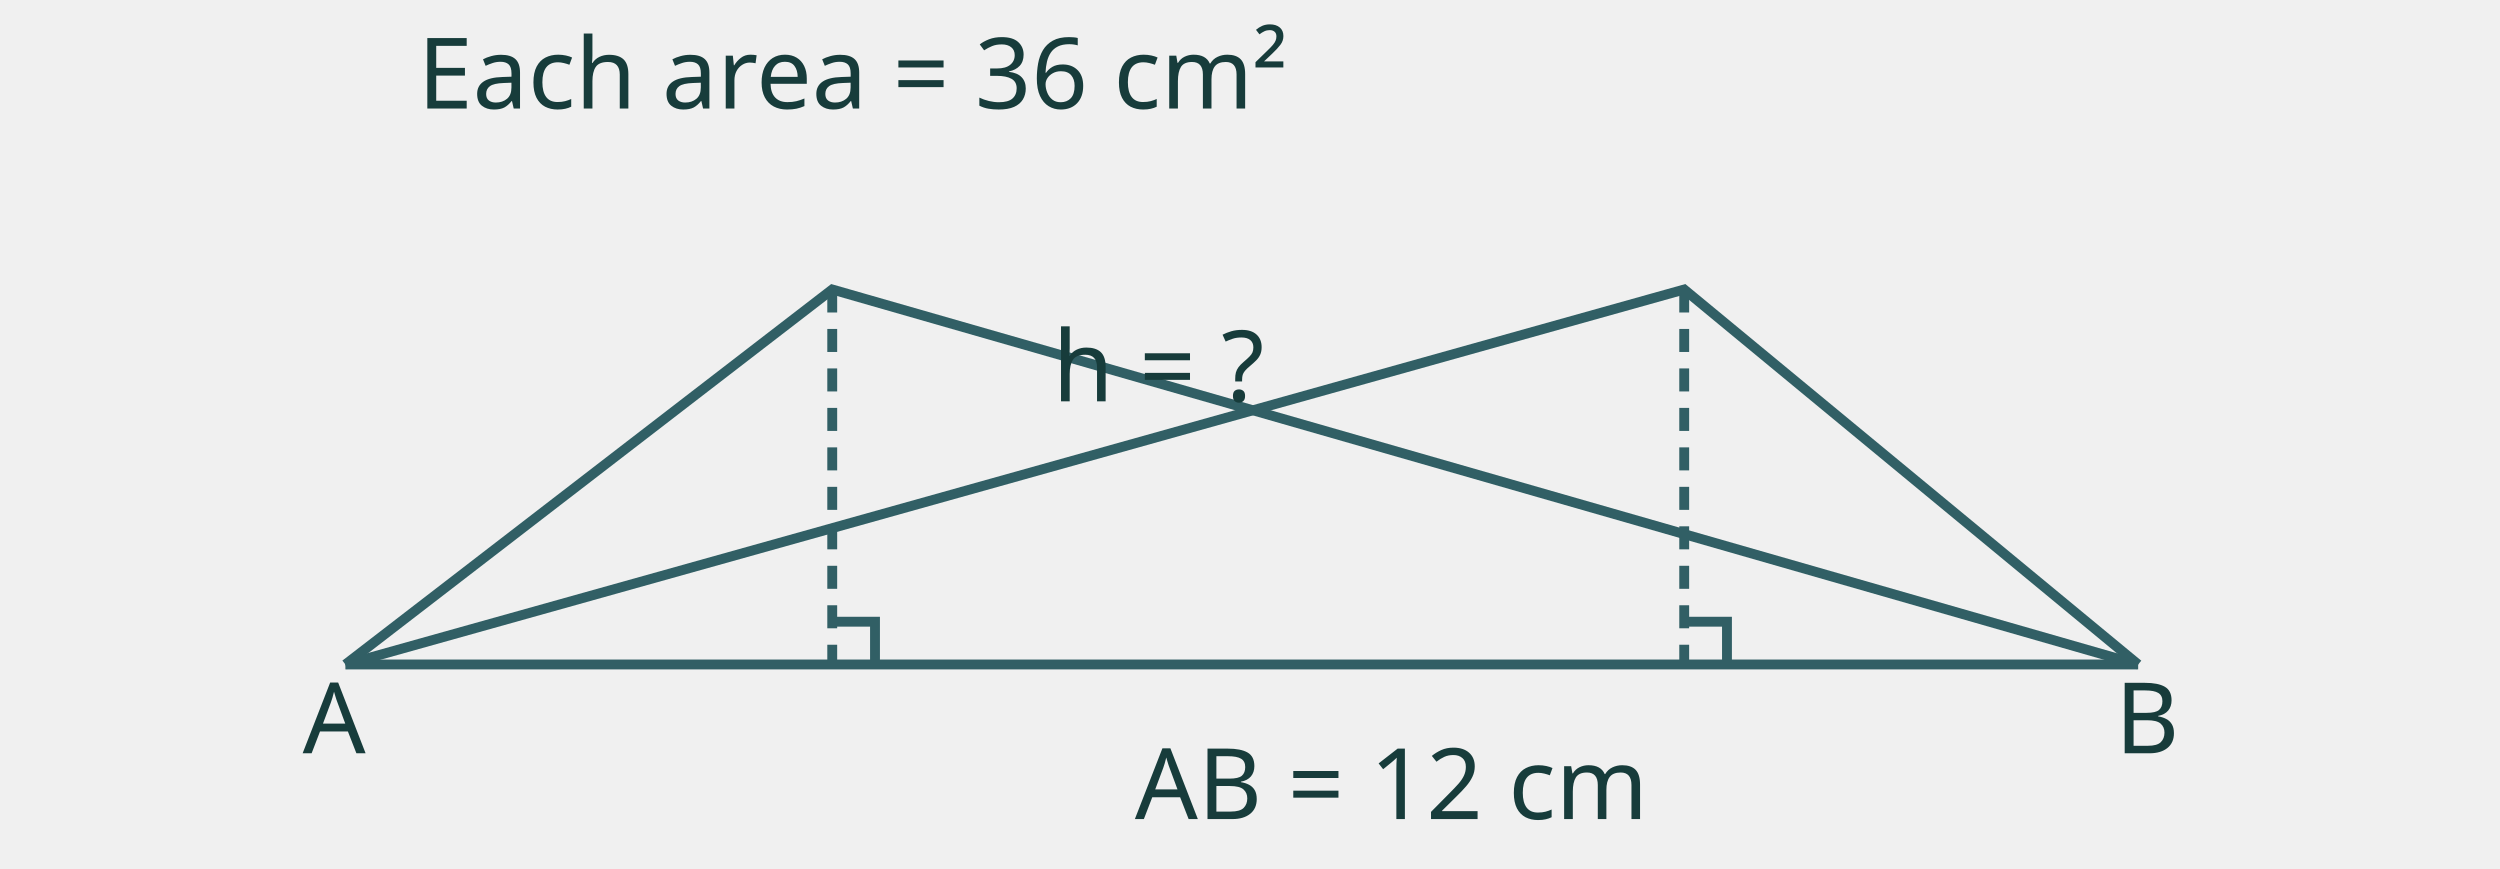
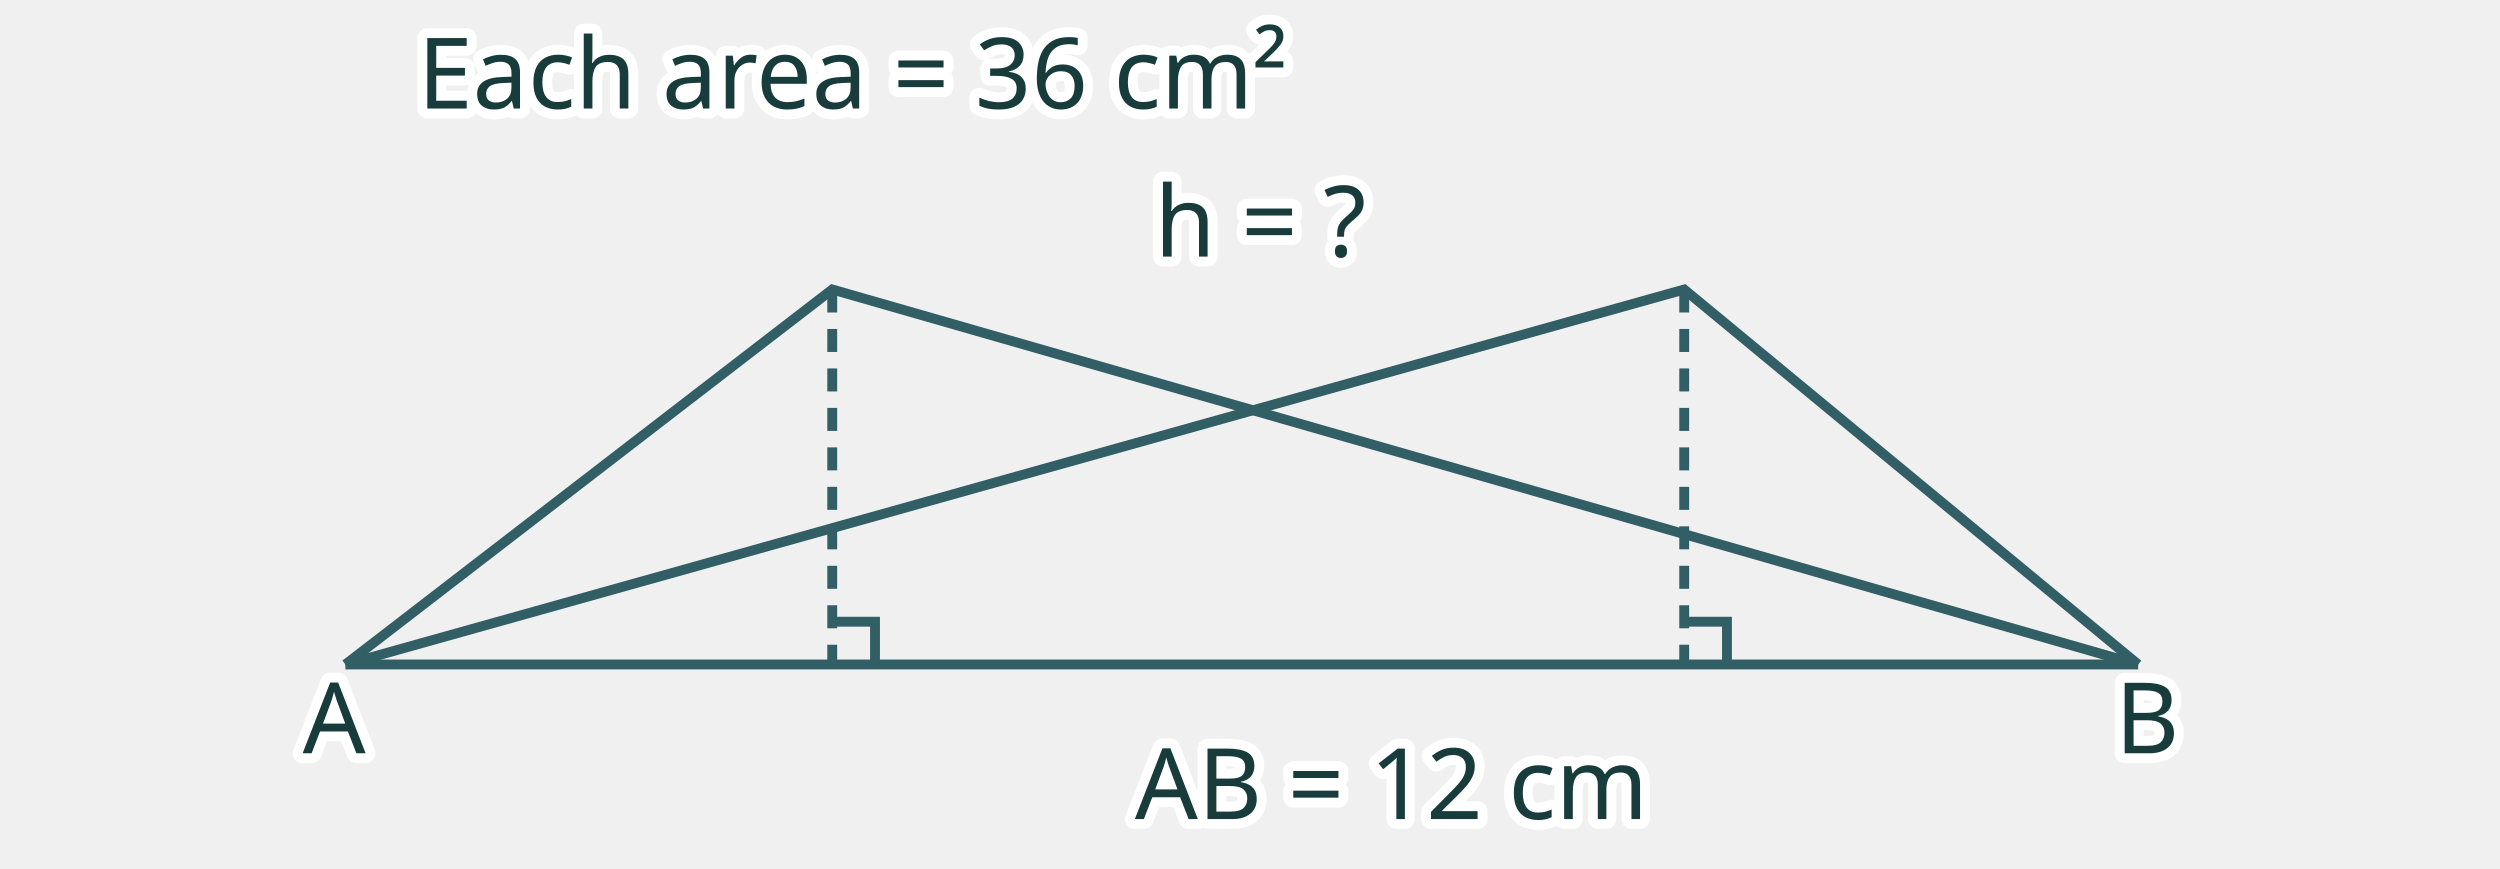
<svg xmlns="http://www.w3.org/2000/svg" viewBox="0 0 760 264" style="width:100%;max-width:535px!important;height:auto" role="img" aria-label="Inverse triangle height problem givens" font-family="system-ui,sans-serif">
-   <style>text{fill:#173c3b;font-size:30px}line,path{stroke:#315f65;stroke-width:3;fill:none}@media print{g[data-g9-stage-id]{display:inline!important}}</style>
+   <style>text{fill:#173c3b;font-size:30px;stroke:#fff;stroke-width:6px;paint-order:stroke;stroke-linejoin:round}line,path{stroke:#315f65;stroke-width:3;fill:none}@media print{g[data-g9-stage-id]{display:inline!important}}</style>
  <g data-g9-stage-id="JUS-D1-QB-GIVENS">
    <line x1="105" y1="202" x2="650" y2="202" />
    <text font-size="30" x="92" y="229">A</text>
    <text font-size="30" x="643" y="229">B</text>
    <path d="M105 202 L253 88 L650 202" />
    <line x1="253" y1="88" x2="253" y2="202" stroke-dasharray="7 5" />
    <path d="M253 189 h13 v13" />
    <path d="M105 202 L512 88 L650 202" />
    <line x1="512" y1="88" x2="512" y2="202" stroke-dasharray="7 5" />
    <path d="M512 189 h13 v13" />
    <text font-size="30" x="127" y="33">Each area = 36 cm²</text>
-     <text font-size="30" x="320" y="122">h = ?</text>
+     <text font-size="30" x="351" y="78">h = ?</text>
    <text font-size="30" x="345" y="249">AB = 12 cm</text>
  </g>
</svg>
